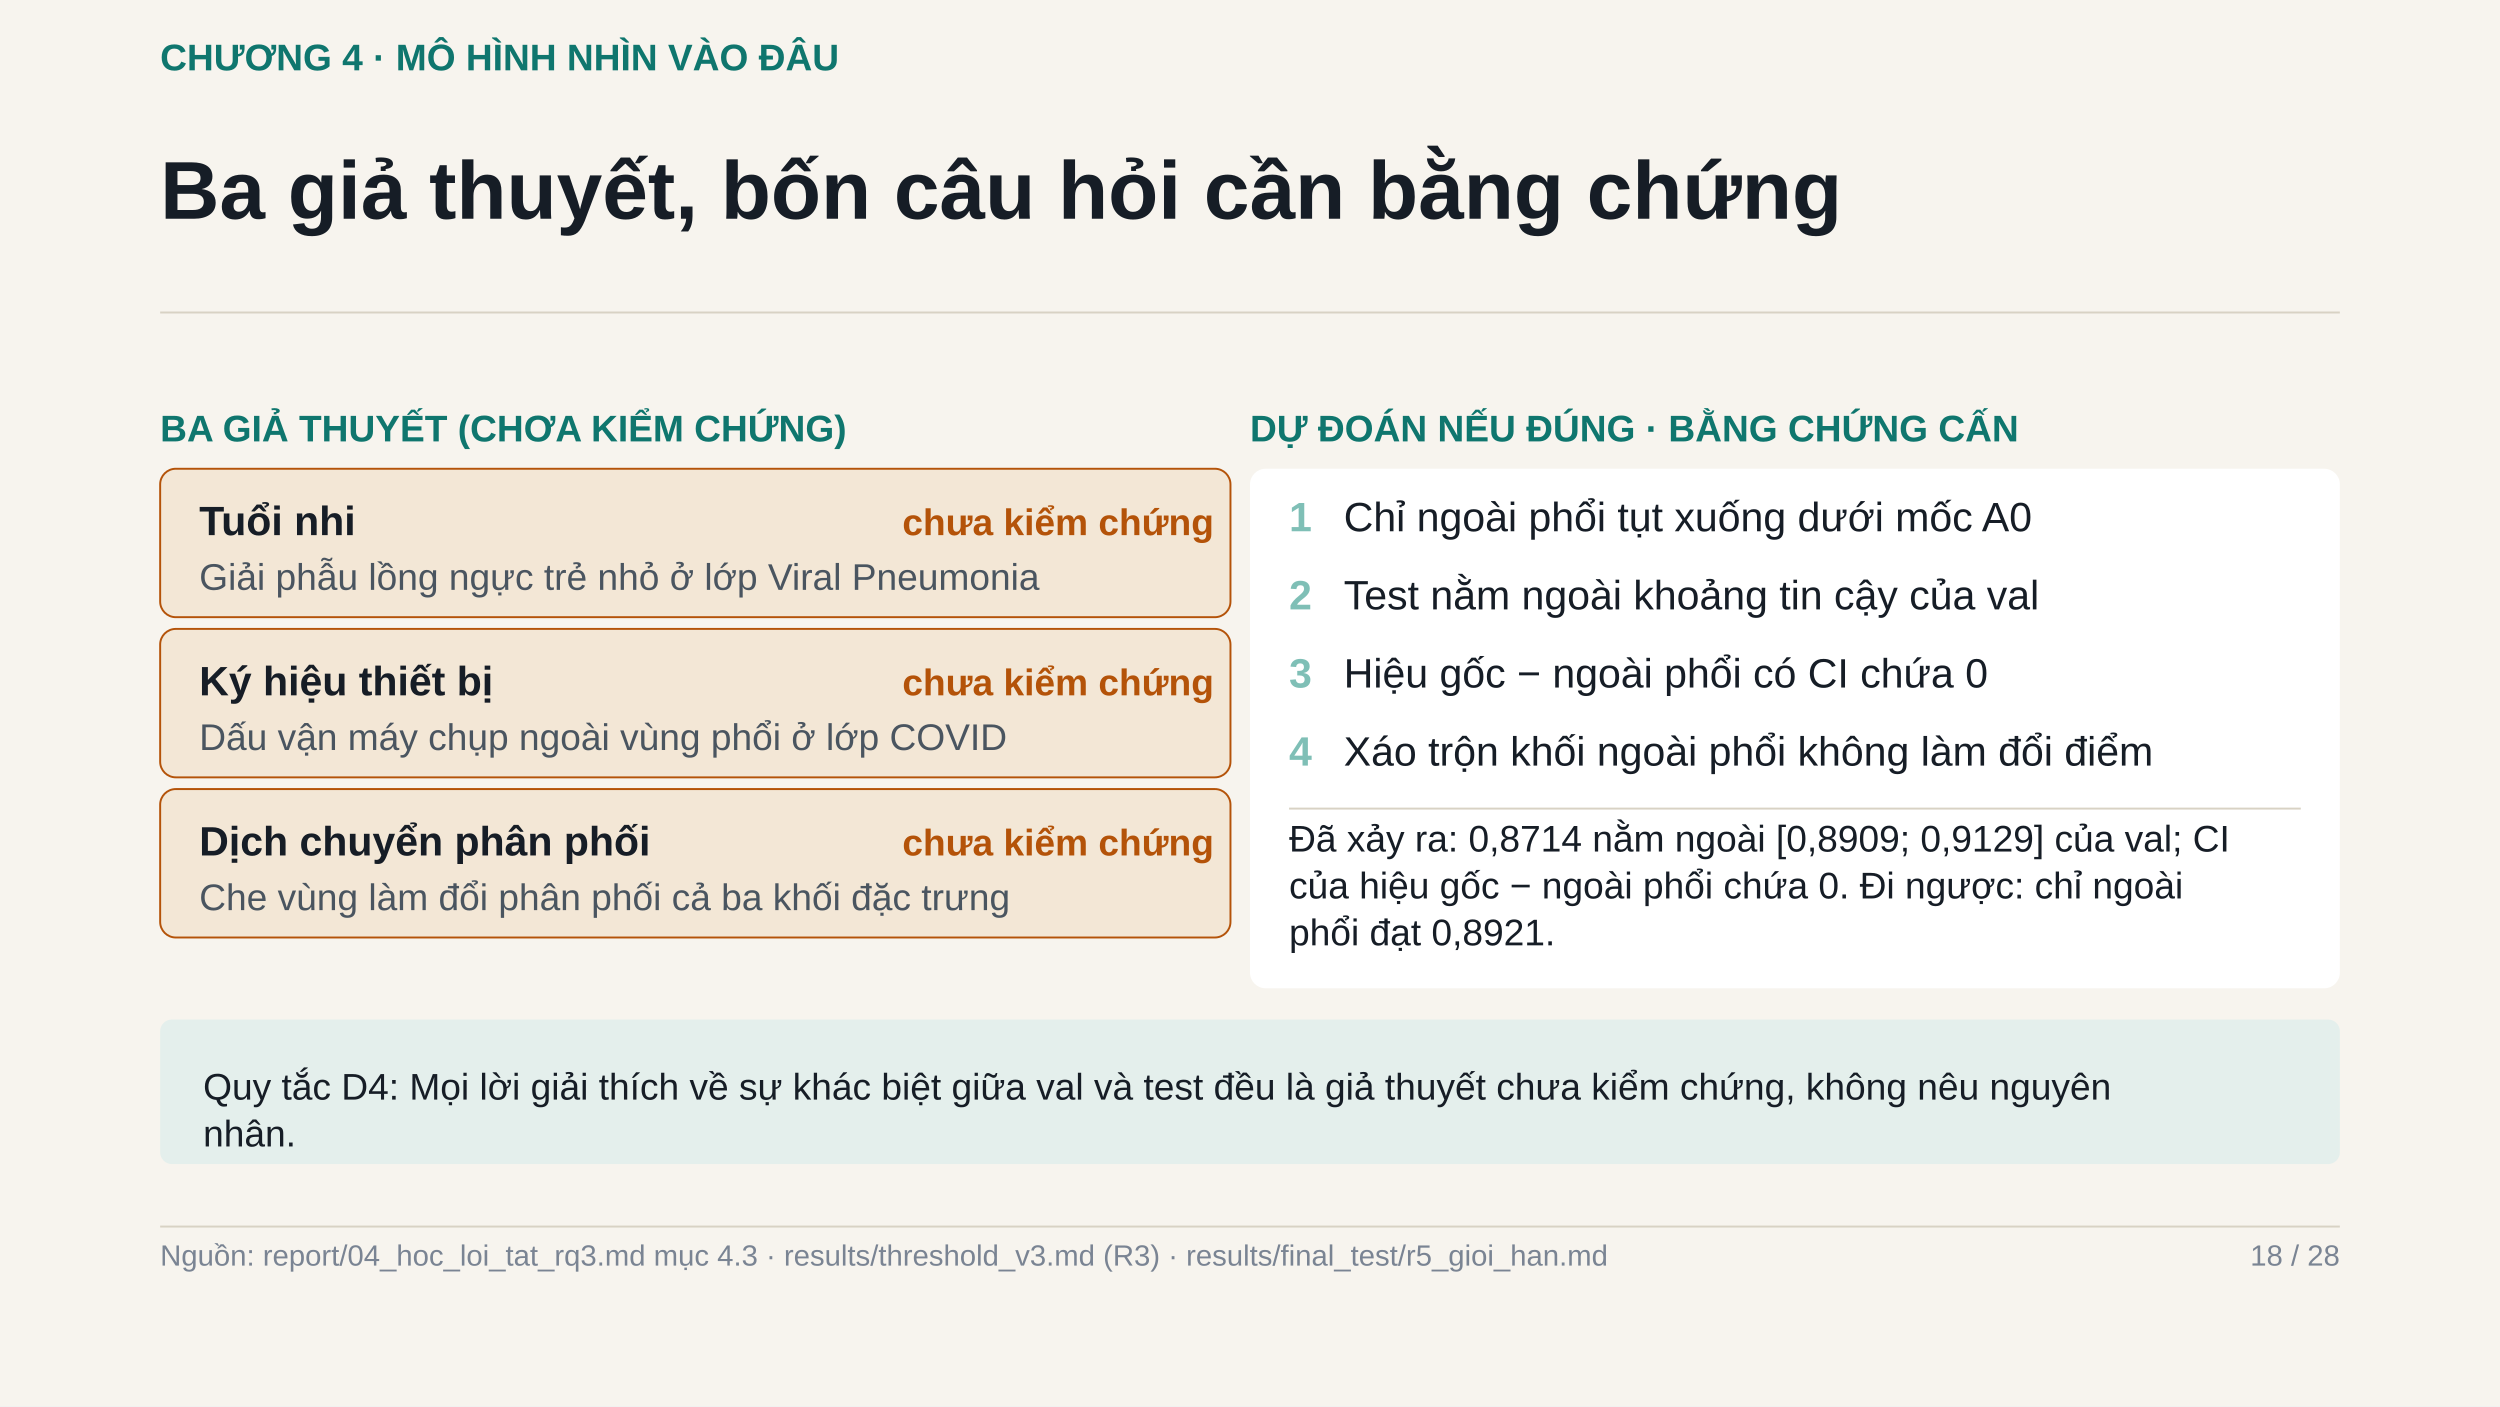
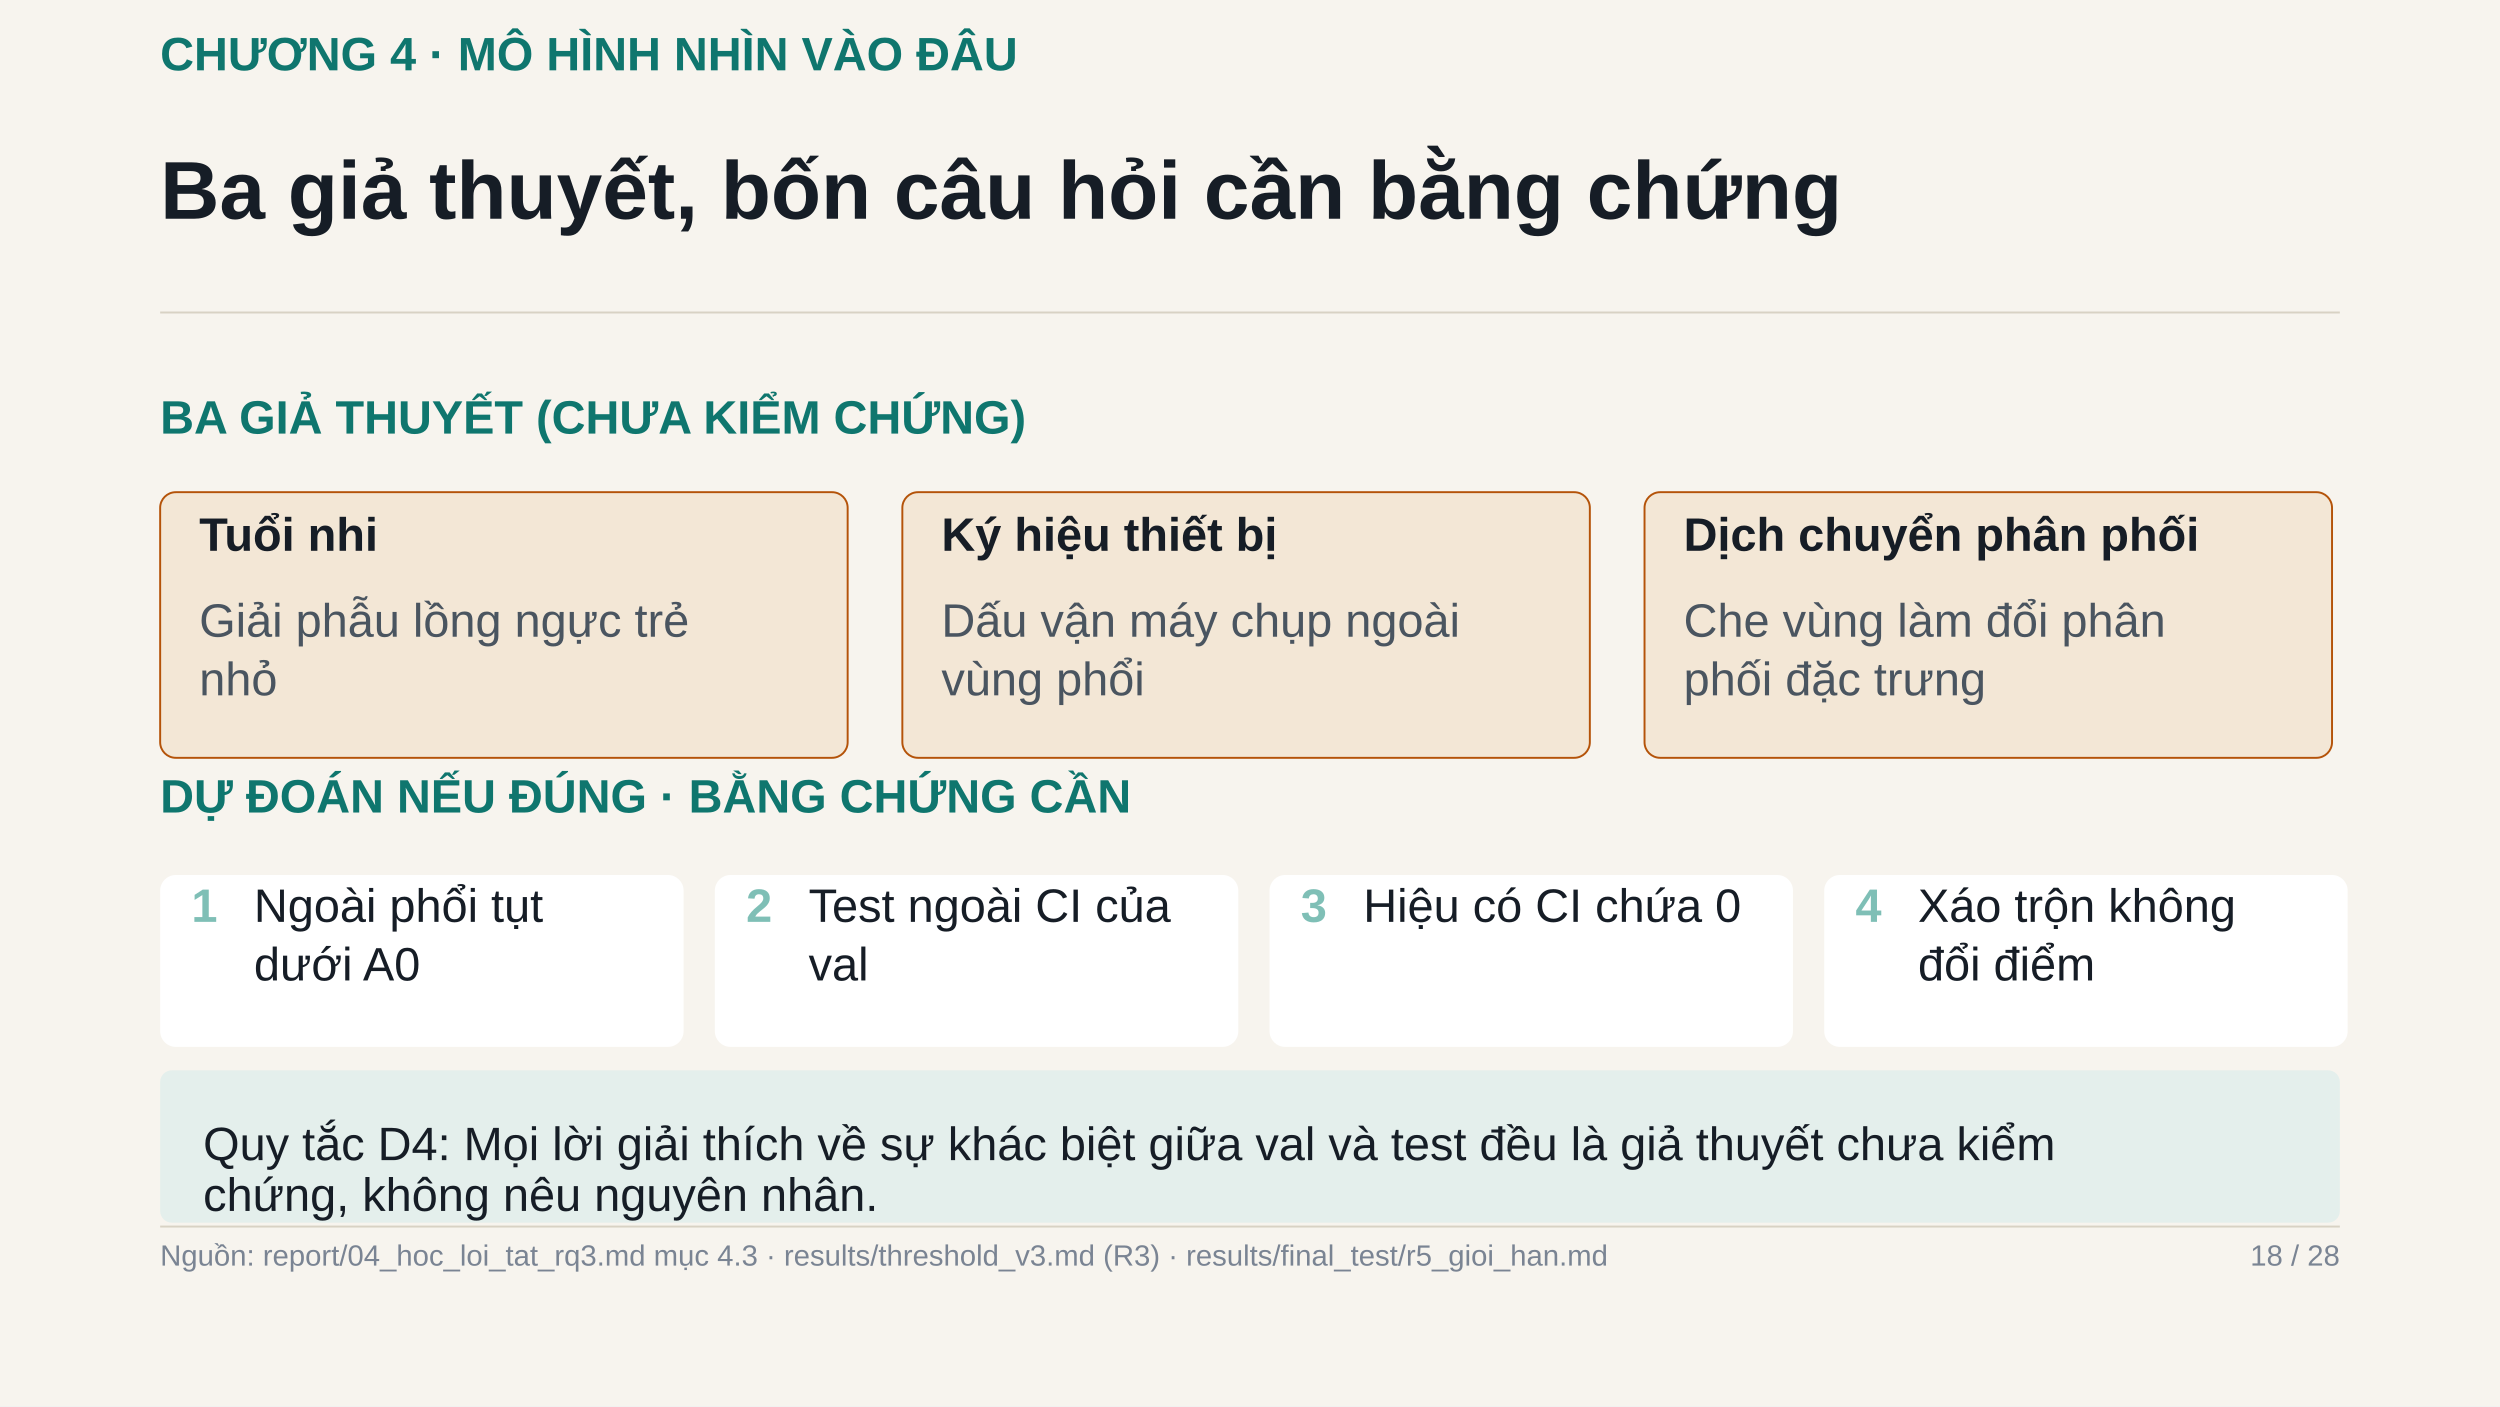
<svg xmlns="http://www.w3.org/2000/svg" width="1280" height="720" viewBox="0 0 1280 720" lang="vi-VN" font-family="Segoe UI, Arial, sans-serif" data-pptx-master="cxr_content_master" data-pptx-master-name="Nội dung CXR" data-pptx-layout="title_content" data-pptx-layout-name="Tiêu đề và nội dung">
  <rect id="master-background" x="0" y="0" width="1280" height="720" fill="#F7F4EE" data-pptx-layer="master" data-pptx-editable="false" />
  <line id="master-header-rule" x1="82" y1="160" x2="1198" y2="160" stroke="#D8D2C4" stroke-width="1" data-pptx-layer="master" data-pptx-editable="false" />
  <line id="master-footer-rule" x1="82" y1="628" x2="1198" y2="628" stroke="#D8D2C4" stroke-width="1" data-pptx-layer="master" data-pptx-editable="false" />
-   <g id="18-kicker" data-pptx-bounds="82 19 395 24">
-     <text id="18-kicker-text" x="82" y="36" font-size="19" fill="#0F766E" font-weight="700">
-       <tspan x="82" y="36" fill="#0F766E" font-size="19">CHƯƠNG 4 · MÔ HÌNH NHÌN VÀO ĐÂU</tspan>
+   <g id="18-kicker" data-pptx-bounds="82 14 498 31">
+     <text id="18-kicker-text" x="82" y="36" font-size="24" fill="#0F766E" font-weight="700">
+       <tspan x="82" y="36" fill="#0F766E" font-size="24">CHƯƠNG 4 · MÔ HÌNH NHÌN VÀO ĐÂU</tspan>
    </text>
  </g>
  <g id="title-slot" data-pptx-placeholder="title" data-pptx-idx="0" data-pptx-bounds="82 57 1116 97">
    <text id="18-title-slot-carrier" x="82" y="112" font-size="42" fill="#161D26" data-pptx-carrier="true" font-weight="700">
      <tspan x="82">Ba giả thuyết, bốn câu hỏi cần bằng chứng</tspan>
    </text>
  </g>
-   <g id="18-hyp-label" data-pptx-bounds="82 209 383 24">
-     <text id="18-hyp-label-text" x="82" y="226" font-size="19" fill="#0F766E" font-weight="700">
-       <tspan x="82" y="226" fill="#0F766E" font-size="19">BA GIẢ THUYẾT (CHƠA KIỂM CHỨNG)</tspan>
+   <g id="18-hyp-label" data-pptx-bounds="82 200 482 31">
+     <text id="18-hyp-label-text" x="82" y="222" font-size="24" fill="#0F766E" font-weight="700">
+       <tspan x="82" y="222" fill="#0F766E" font-size="24">BA GIẢ THUYẾT (CHƯA KIỂM CHỨNG)</tspan>
    </text>
  </g>
-   <g id="18-hyp0" data-pptx-bounds="82 240 548 76">
-     <rect id="18-hyp0-card" x="82" y="240" width="548" height="76" fill="#F3E7D6" rx="8" stroke="#B45309" stroke-width="1" />
-     <g id="18-hyp0-name" data-pptx-bounds="102 255 88 27">
-       <text id="18-hyp0-name-text" x="102" y="274" font-size="21" fill="#161D26" font-weight="700">
-         <tspan x="102" y="274" fill="#161D26" font-size="21">Tuổi nhi</tspan>
+   <g id="18-hyp0" data-pptx-bounds="82 252 352 136">
+     <rect id="18-hyp0-card" x="82" y="252" width="352" height="136" fill="#F3E7D6" rx="8" stroke="#B45309" stroke-width="1" />
+     <g id="18-hyp0-name" data-pptx-bounds="102 260 100 31">
+       <text id="18-hyp0-name-text" x="102" y="282" font-size="24" fill="#161D26" font-weight="700">
+         <tspan x="102" y="282" fill="#161D26" font-size="24">Tuổi nhi</tspan>
      </text>
    </g>
-     <g id="18-hyp0-tag" data-pptx-bounds="462 257 163 24">
-       <text id="18-hyp0-tag-text" x="462" y="274" font-size="19" fill="#B45309" font-weight="700">
-         <tspan x="462" y="274" fill="#B45309" font-size="19">chưa kiểm chứng</tspan>
-       </text>
-     </g>
-     <g id="18-hyp0-note" data-pptx-bounds="102 285 455 24">
-       <text id="18-hyp0-note-text" x="102" y="302" font-size="19" fill="#4A5560">
-         <tspan x="102" y="302" fill="#4A5560" font-size="19">Giải phẫu lồng ngực trẻ nhỏ ở lớp Viral Pneumonia</tspan>
+     <g id="18-hyp0-note" data-pptx-bounds="102 304 314 61">
+       <text id="18-hyp0-note-text" x="102" y="326" font-size="24" fill="#4A5560">
+         <tspan x="102" y="326" fill="#4A5560" font-size="24">Giải phẫu lồng ngực trẻ</tspan>
+         <tspan x="102" y="356" fill="#4A5560" font-size="24">nhỏ</tspan>
      </text>
    </g>
  </g>
-   <g id="18-hyp1" data-pptx-bounds="82 322 548 76">
-     <rect id="18-hyp1-card" x="82" y="322" width="548" height="76" fill="#F3E7D6" rx="8" stroke="#B45309" stroke-width="1" />
-     <g id="18-hyp1-name" data-pptx-bounds="102 337 161 27">
-       <text id="18-hyp1-name-text" x="102" y="356" font-size="21" fill="#161D26" font-weight="700">
-         <tspan x="102" y="356" fill="#161D26" font-size="21">Ký hiệu thiết bị</tspan>
+   <g id="18-hyp1" data-pptx-bounds="462 252 352 136">
+     <rect id="18-hyp1-card" x="462" y="252" width="352" height="136" fill="#F3E7D6" rx="8" stroke="#B45309" stroke-width="1" />
+     <g id="18-hyp1-name" data-pptx-bounds="482 260 184 31">
+       <text id="18-hyp1-name-text" x="482" y="282" font-size="24" fill="#161D26" font-weight="700">
+         <tspan x="482" y="282" fill="#161D26" font-size="24">Ký hiệu thiết bị</tspan>
      </text>
    </g>
-     <g id="18-hyp1-tag" data-pptx-bounds="462 339 163 24">
-       <text id="18-hyp1-tag-text" x="462" y="356" font-size="19" fill="#B45309" font-weight="700">
-         <tspan x="462" y="356" fill="#B45309" font-size="19">chưa kiểm chứng</tspan>
-       </text>
-     </g>
-     <g id="18-hyp1-note" data-pptx-bounds="102 367 439 24">
-       <text id="18-hyp1-note-text" x="102" y="384" font-size="19" fill="#4A5560">
-         <tspan x="102" y="384" fill="#4A5560" font-size="19">Dấu vận máy chụp ngoài vùng phổi ở lớp COVID</tspan>
+     <g id="18-hyp1-note" data-pptx-bounds="482 304 314 61">
+       <text id="18-hyp1-note-text" x="482" y="326" font-size="24" fill="#4A5560">
+         <tspan x="482" y="326" fill="#4A5560" font-size="24">Dấu vận máy chụp ngoài</tspan>
+         <tspan x="482" y="356" fill="#4A5560" font-size="24">vùng phổi</tspan>
      </text>
    </g>
  </g>
-   <g id="18-hyp2" data-pptx-bounds="82 404 548 76">
-     <rect id="18-hyp2-card" x="82" y="404" width="548" height="76" fill="#F3E7D6" rx="8" stroke="#B45309" stroke-width="1" />
-     <g id="18-hyp2-name" data-pptx-bounds="102 419 242 27">
-       <text id="18-hyp2-name-text" x="102" y="438" font-size="21" fill="#161D26" font-weight="700">
-         <tspan x="102" y="438" fill="#161D26" font-size="21">Dịch chuyển phân phối</tspan>
+   <g id="18-hyp2" data-pptx-bounds="842 252 352 136">
+     <rect id="18-hyp2-card" x="842" y="252" width="352" height="136" fill="#F3E7D6" rx="8" stroke="#B45309" stroke-width="1" />
+     <g id="18-hyp2-name" data-pptx-bounds="862 260 277 31">
+       <text id="18-hyp2-name-text" x="862" y="282" font-size="24" fill="#161D26" font-weight="700">
+         <tspan x="862" y="282" fill="#161D26" font-size="24">Dịch chuyển phân phối</tspan>
      </text>
    </g>
-     <g id="18-hyp2-tag" data-pptx-bounds="462 421 163 24">
-       <text id="18-hyp2-tag-text" x="462" y="438" font-size="19" fill="#B45309" font-weight="700">
-         <tspan x="462" y="438" fill="#B45309" font-size="19">chưa kiểm chứng</tspan>
-       </text>
-     </g>
-     <g id="18-hyp2-note" data-pptx-bounds="102 449 442 24">
-       <text id="18-hyp2-note-text" x="102" y="466" font-size="19" fill="#4A5560">
-         <tspan x="102" y="466" fill="#4A5560" font-size="19">Che vùng làm đổi phân phối cả ba khối đặc trưng</tspan>
+     <g id="18-hyp2-note" data-pptx-bounds="862 304 314 61">
+       <text id="18-hyp2-note-text" x="862" y="326" font-size="24" fill="#4A5560">
+         <tspan x="862" y="326" fill="#4A5560" font-size="24">Che vùng làm đổi phân</tspan>
+         <tspan x="862" y="356" fill="#4A5560" font-size="24">phối đặc trưng</tspan>
      </text>
    </g>
  </g>
-   <g id="18-fals-label" data-pptx-bounds="640 209 433 24">
-     <text id="18-fals-label-text" x="640" y="226" font-size="19" fill="#0F766E" font-weight="700">
-       <tspan x="640" y="226" fill="#0F766E" font-size="19">DỰ ĐOÁN NẾU ĐÚNG · BẰNG CHỨNG CẤN</tspan>
+   <g id="18-fals-label" data-pptx-bounds="82 394 545 31">
+     <text id="18-fals-label-text" x="82" y="416" font-size="24" fill="#0F766E" font-weight="700">
+       <tspan x="82" y="416" fill="#0F766E" font-size="24">DỰ ĐOÁN NẾU ĐÚNG · BẰNG CHỨNG CẦN</tspan>
    </text>
  </g>
-   <g id="18-fals" data-pptx-bounds="640 240 558 266">
-     <rect id="18-fals-card" x="640" y="240" width="558" height="266" fill="#FFFFFF" rx="8" />
-     <g id="18-cond0-num" data-pptx-bounds="660 253 14 27">
-       <text id="18-cond0-num-text" x="660" y="272" font-size="21" fill="#7FBFB6" font-weight="700">
-         <tspan x="660" y="272" fill="#7FBFB6" font-size="21">1</tspan>
+   <g id="18-cond0" data-pptx-bounds="82 448 268 88">
+     <rect id="18-cond0-card" x="82" y="448" width="268" height="88" fill="#FFFFFF" rx="8" />
+     <g id="18-cond0-num" data-pptx-bounds="98 450 16 31">
+       <text id="18-cond0-num-text" x="98" y="472" font-size="24" fill="#7FBFB6" font-weight="700">
+         <tspan x="98" y="472" fill="#7FBFB6" font-size="24">1</tspan>
      </text>
    </g>
-     <g id="18-cond0-text" data-pptx-bounds="688 253 379 27">
-       <text id="18-cond0-text-text" x="688" y="272" font-size="21" fill="#161D26">
-         <tspan x="688" y="272" fill="#161D26" font-size="21">Chỉ ngoài phổi tụt xuống dưới mốc A0</tspan>
-       </text>
-     </g>
-     <g id="18-cond1-num" data-pptx-bounds="660 293 14 27">
-       <text id="18-cond1-num-text" x="660" y="312" font-size="21" fill="#7FBFB6" font-weight="700">
-         <tspan x="660" y="312" fill="#7FBFB6" font-size="21">2</tspan>
-       </text>
-     </g>
-     <g id="18-cond1-text" data-pptx-bounds="688 293 377 27">
-       <text id="18-cond1-text-text" x="688" y="312" font-size="21" fill="#161D26">
-         <tspan x="688" y="312" fill="#161D26" font-size="21">Test nằm ngoài khoảng tin cậy của val</tspan>
-       </text>
-     </g>
-     <g id="18-cond2-num" data-pptx-bounds="660 333 14 27">
-       <text id="18-cond2-num-text" x="660" y="352" font-size="21" fill="#7FBFB6" font-weight="700">
-         <tspan x="660" y="352" fill="#7FBFB6" font-size="21">3</tspan>
-       </text>
-     </g>
-     <g id="18-cond2-text" data-pptx-bounds="688 333 348 27">
-       <text id="18-cond2-text-text" x="688" y="352" font-size="21" fill="#161D26">
-         <tspan x="688" y="352" fill="#161D26" font-size="21">Hiệu gốc − ngoài phổi có CI chứa 0</tspan>
-       </text>
-     </g>
-     <g id="18-cond3-num" data-pptx-bounds="660 373 14 27">
-       <text id="18-cond3-num-text" x="660" y="392" font-size="21" fill="#7FBFB6" font-weight="700">
-         <tspan x="660" y="392" fill="#7FBFB6" font-size="21">4</tspan>
-       </text>
-     </g>
-     <g id="18-cond3-text" data-pptx-bounds="688 373 450 27">
-       <text id="18-cond3-text-text" x="688" y="392" font-size="21" fill="#161D26">
-         <tspan x="688" y="392" fill="#161D26" font-size="21">Xáo trộn khối ngoài phổi không làm đổi điểm</tspan>
-       </text>
-     </g>
-     <line id="18-fals-rule" x1="660" y1="414" x2="1178" y2="414" stroke="#D8D2C4" stroke-width="1" />
-     <g id="18-fals-status" data-pptx-bounds="660 419 520 72">
-       <text id="18-fals-status-text" x="660" y="436" font-size="19" fill="#161D26">
-         <tspan x="660" y="436" fill="#161D26" font-size="19">Đã xảy ra: 0,8714 nằm ngoài [0,8909; 0,9129] của val; CI</tspan>
-         <tspan x="660" y="460" fill="#161D26" font-size="19">của hiệu gốc − ngoài phổi chứa 0. Đi ngược: chỉ ngoài</tspan>
-         <tspan x="660" y="484" fill="#161D26" font-size="19">phổi đạt 0,8921.</tspan>
+     <g id="18-cond0-text" data-pptx-bounds="130 450 206 61">
+       <text id="18-cond0-text-text" x="130" y="472" font-size="24" fill="#161D26">
+         <tspan x="130" y="472" fill="#161D26" font-size="24">Ngoài phổi tụt</tspan>
+         <tspan x="130" y="502" fill="#161D26" font-size="24">dưới A0</tspan>
      </text>
    </g>
  </g>
-   <g id="18-d4-note" data-pptx-bounds="82 522 1116 74">
-     <rect id="18-d4-note-card" x="82" y="522" width="1116" height="74" fill="#E4EFEC" rx="6" />
-     <g id="18-d4-note-text" data-pptx-bounds="104 546 1074 48">
-       <text id="18-d4-note-text-text" x="104" y="563" font-size="19" fill="#161D26">
-         <tspan x="104" y="563" fill="#161D26" font-size="19">Quy tắc D4: Mọi lời giải thích về sự khác biệt giữa val và test đều là giả thuyết chưa kiểm chứng, không nêu nguyên</tspan>
-         <tspan x="104" y="587" fill="#161D26" font-size="19">nhân.</tspan>
+   <g id="18-cond1" data-pptx-bounds="366 448 268 88">
+     <rect id="18-cond1-card" x="366" y="448" width="268" height="88" fill="#FFFFFF" rx="8" />
+     <g id="18-cond1-num" data-pptx-bounds="382 450 16 31">
+       <text id="18-cond1-num-text" x="382" y="472" font-size="24" fill="#7FBFB6" font-weight="700">
+         <tspan x="382" y="472" fill="#7FBFB6" font-size="24">2</tspan>
+       </text>
+     </g>
+     <g id="18-cond1-text" data-pptx-bounds="414 450 206 61">
+       <text id="18-cond1-text-text" x="414" y="472" font-size="24" fill="#161D26">
+         <tspan x="414" y="472" fill="#161D26" font-size="24">Test ngoài CI của</tspan>
+         <tspan x="414" y="502" fill="#161D26" font-size="24">val</tspan>
+       </text>
+     </g>
+   </g>
+   <g id="18-cond2" data-pptx-bounds="650 448 268 88">
+     <rect id="18-cond2-card" x="650" y="448" width="268" height="88" fill="#FFFFFF" rx="8" />
+     <g id="18-cond2-num" data-pptx-bounds="666 450 16 31">
+       <text id="18-cond2-num-text" x="666" y="472" font-size="24" fill="#7FBFB6" font-weight="700">
+         <tspan x="666" y="472" fill="#7FBFB6" font-size="24">3</tspan>
+       </text>
+     </g>
+     <g id="18-cond2-text" data-pptx-bounds="698 450 200 31">
+       <text id="18-cond2-text-text" x="698" y="472" font-size="24" fill="#161D26">
+         <tspan x="698" y="472" fill="#161D26" font-size="24">Hiệu có CI chứa 0</tspan>
+       </text>
+     </g>
+   </g>
+   <g id="18-cond3" data-pptx-bounds="934 448 268 88">
+     <rect id="18-cond3-card" x="934" y="448" width="268" height="88" fill="#FFFFFF" rx="8" />
+     <g id="18-cond3-num" data-pptx-bounds="950 450 16 31">
+       <text id="18-cond3-num-text" x="950" y="472" font-size="24" fill="#7FBFB6" font-weight="700">
+         <tspan x="950" y="472" fill="#7FBFB6" font-size="24">4</tspan>
+       </text>
+     </g>
+     <g id="18-cond3-text" data-pptx-bounds="982 450 206 61">
+       <text id="18-cond3-text-text" x="982" y="472" font-size="24" fill="#161D26">
+         <tspan x="982" y="472" fill="#161D26" font-size="24">Xáo trộn không</tspan>
+         <tspan x="982" y="502" fill="#161D26" font-size="24">đổi điểm</tspan>
+       </text>
+     </g>
+   </g>
+   <g id="18-d4-note" data-pptx-bounds="82 548 1116 78">
+     <rect id="18-d4-note-card" x="82" y="548" width="1116" height="78" fill="#E4EFEC" rx="6" />
+     <g id="18-d4-note-text" data-pptx-bounds="104 572 1074 57">
+       <text id="18-d4-note-text-text" x="104" y="594" font-size="24" fill="#161D26">
+         <tspan x="104" y="594" fill="#161D26" font-size="24">Quy tắc D4: Mọi lời giải thích về sự khác biệt giữa val và test đều là giả thuyết chưa kiểm</tspan>
+         <tspan x="104" y="620" fill="#161D26" font-size="24">chứng, không nêu nguyên nhân.</tspan>
      </text>
    </g>
  </g>
  <g id="footer-slot" data-pptx-placeholder="footer" data-pptx-idx="1" data-pptx-bounds="82 634 900 24">
    <text id="18-footer-carrier-carrier" x="82" y="648" font-size="15" fill="#7A8493" data-pptx-carrier="true">
      <tspan x="82" y="648" fill="#7A8493" font-size="15">Nguồn: report/04_hoc_loi_tat_rq3.md mục 4.3 · results/threshold_v3.md (R3) · results/final_test/r5_gioi_han.md</tspan>
    </text>
  </g>
  <g id="slide-number-slot" data-pptx-placeholder="slide-number" data-pptx-idx="2" data-pptx-bounds="998 634 200 24">
    <text id="18-page-number-carrier-carrier" x="1198" y="648" font-size="15" fill="#7A8493" text-anchor="end" data-pptx-carrier="true">
      <tspan x="1198" y="648" fill="#7A8493" font-size="15">18 / 28</tspan>
    </text>
  </g>
</svg>
